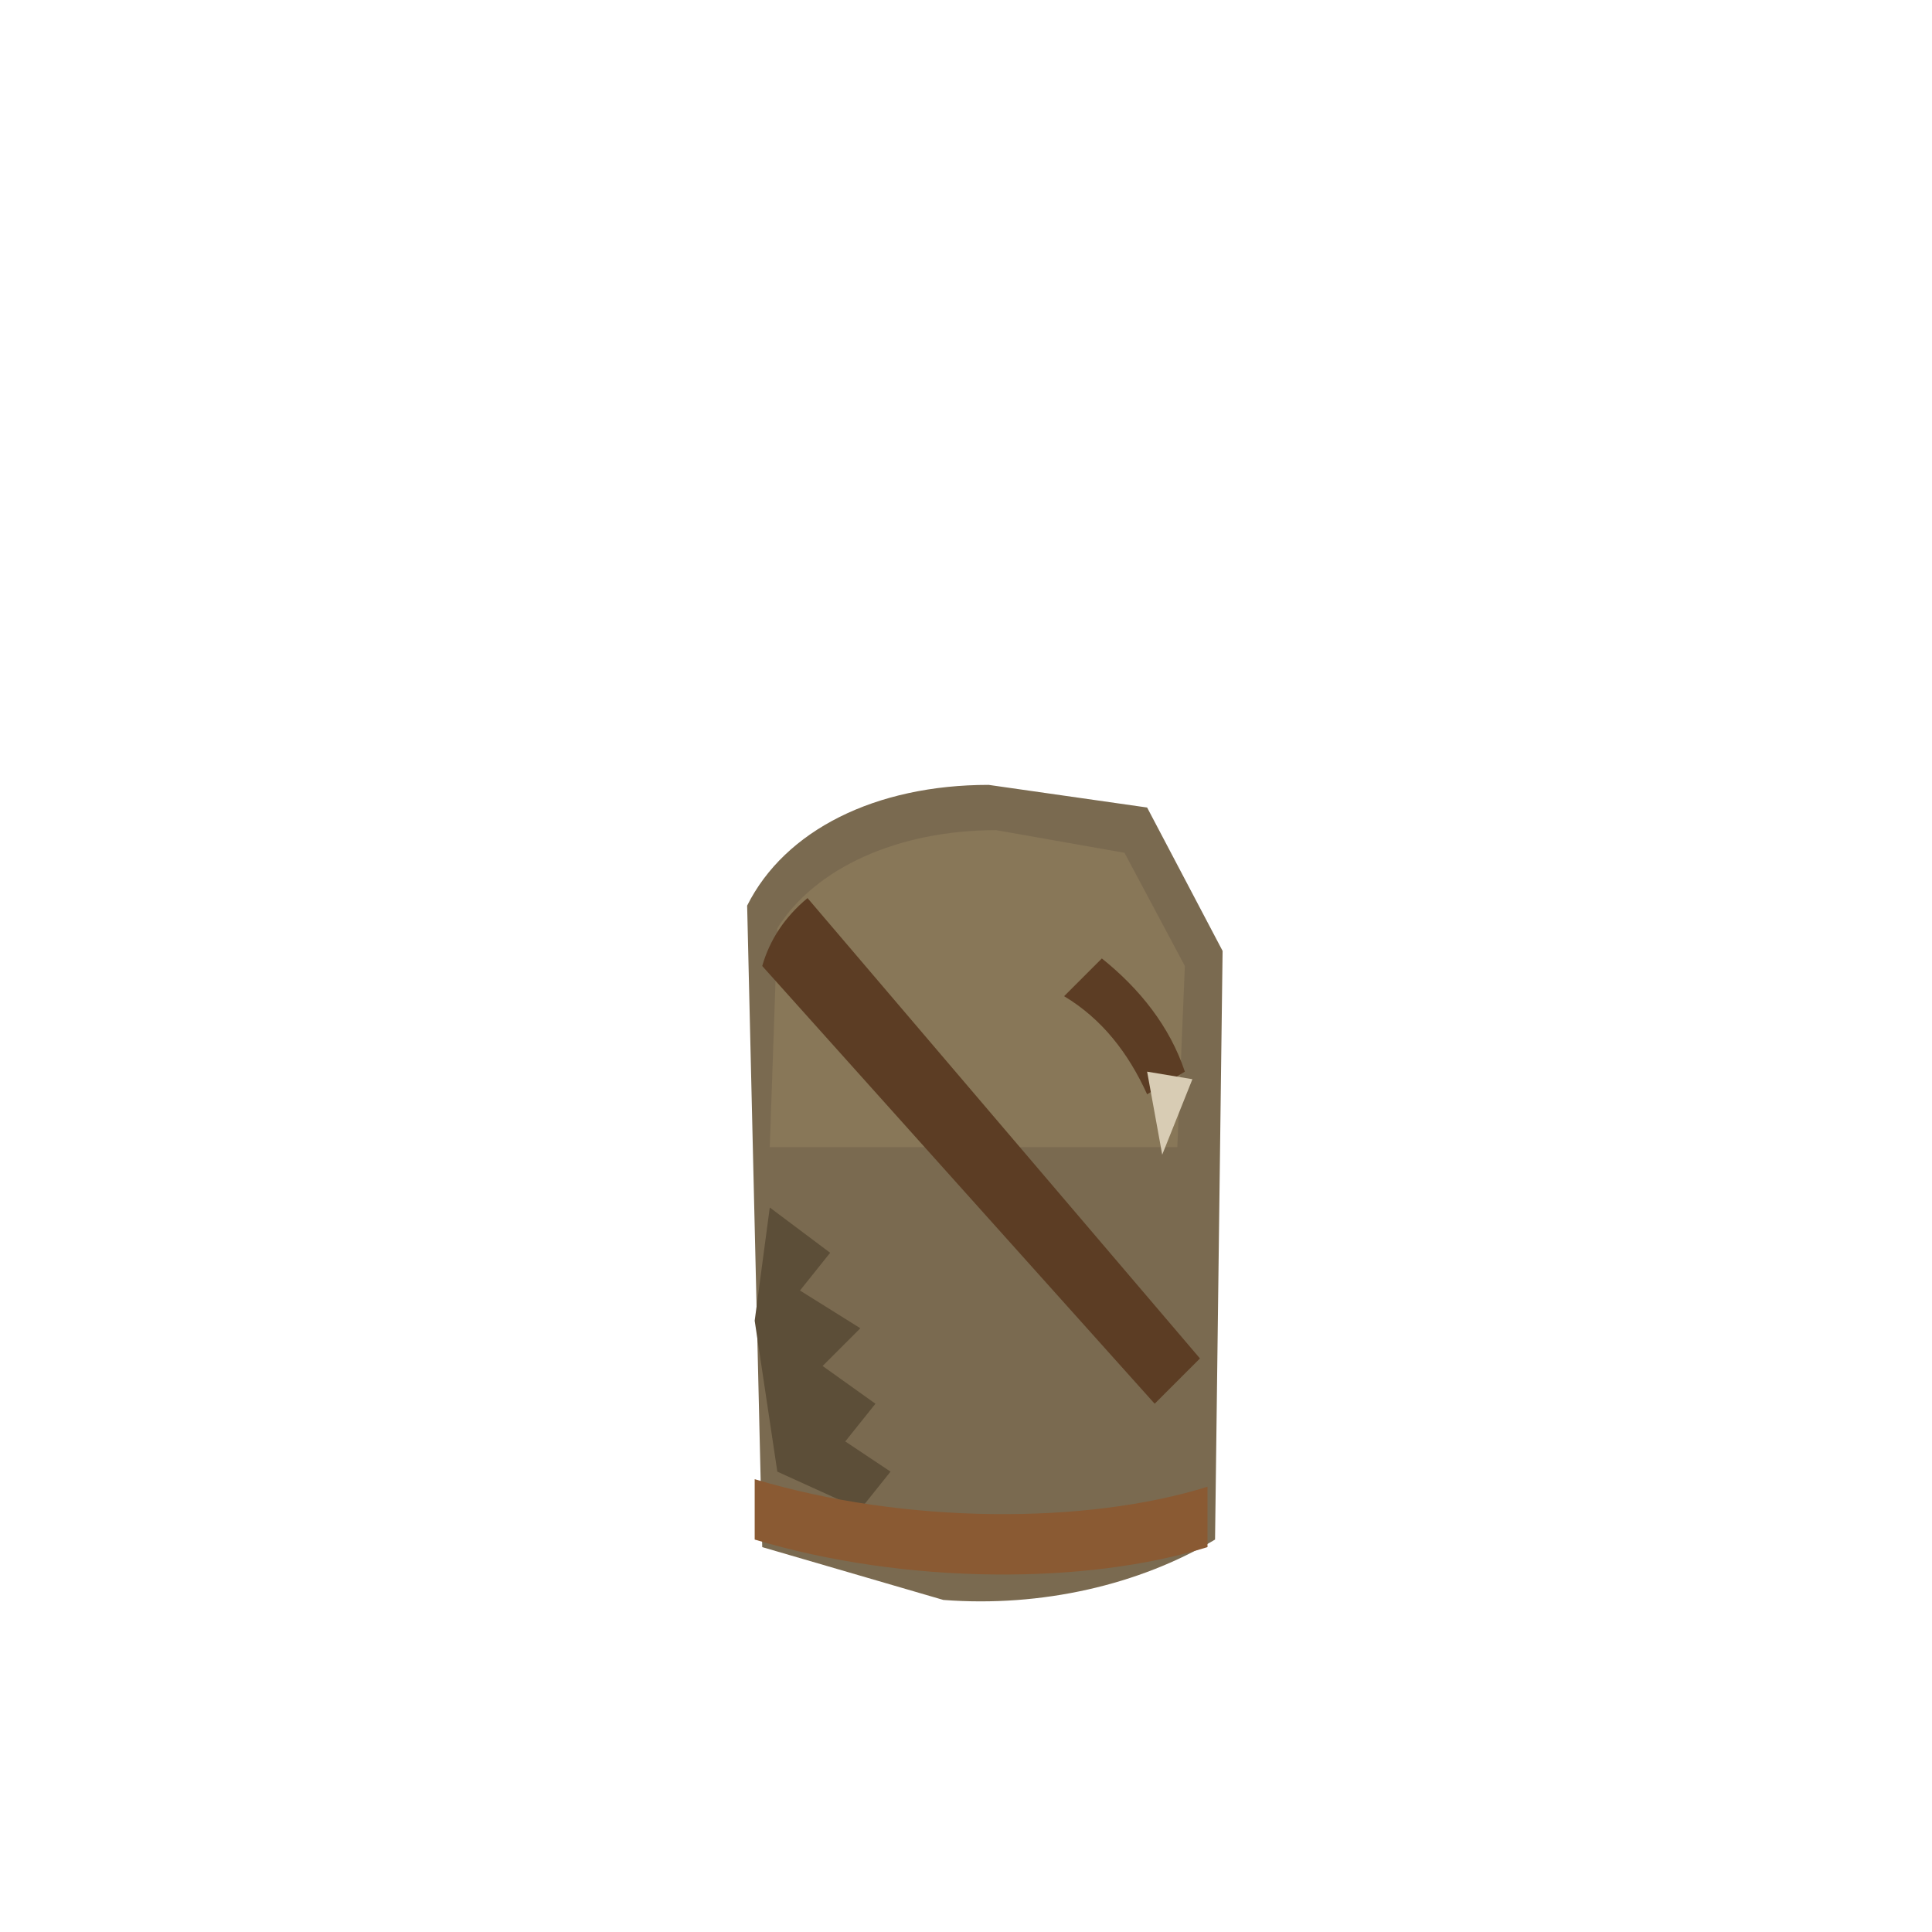
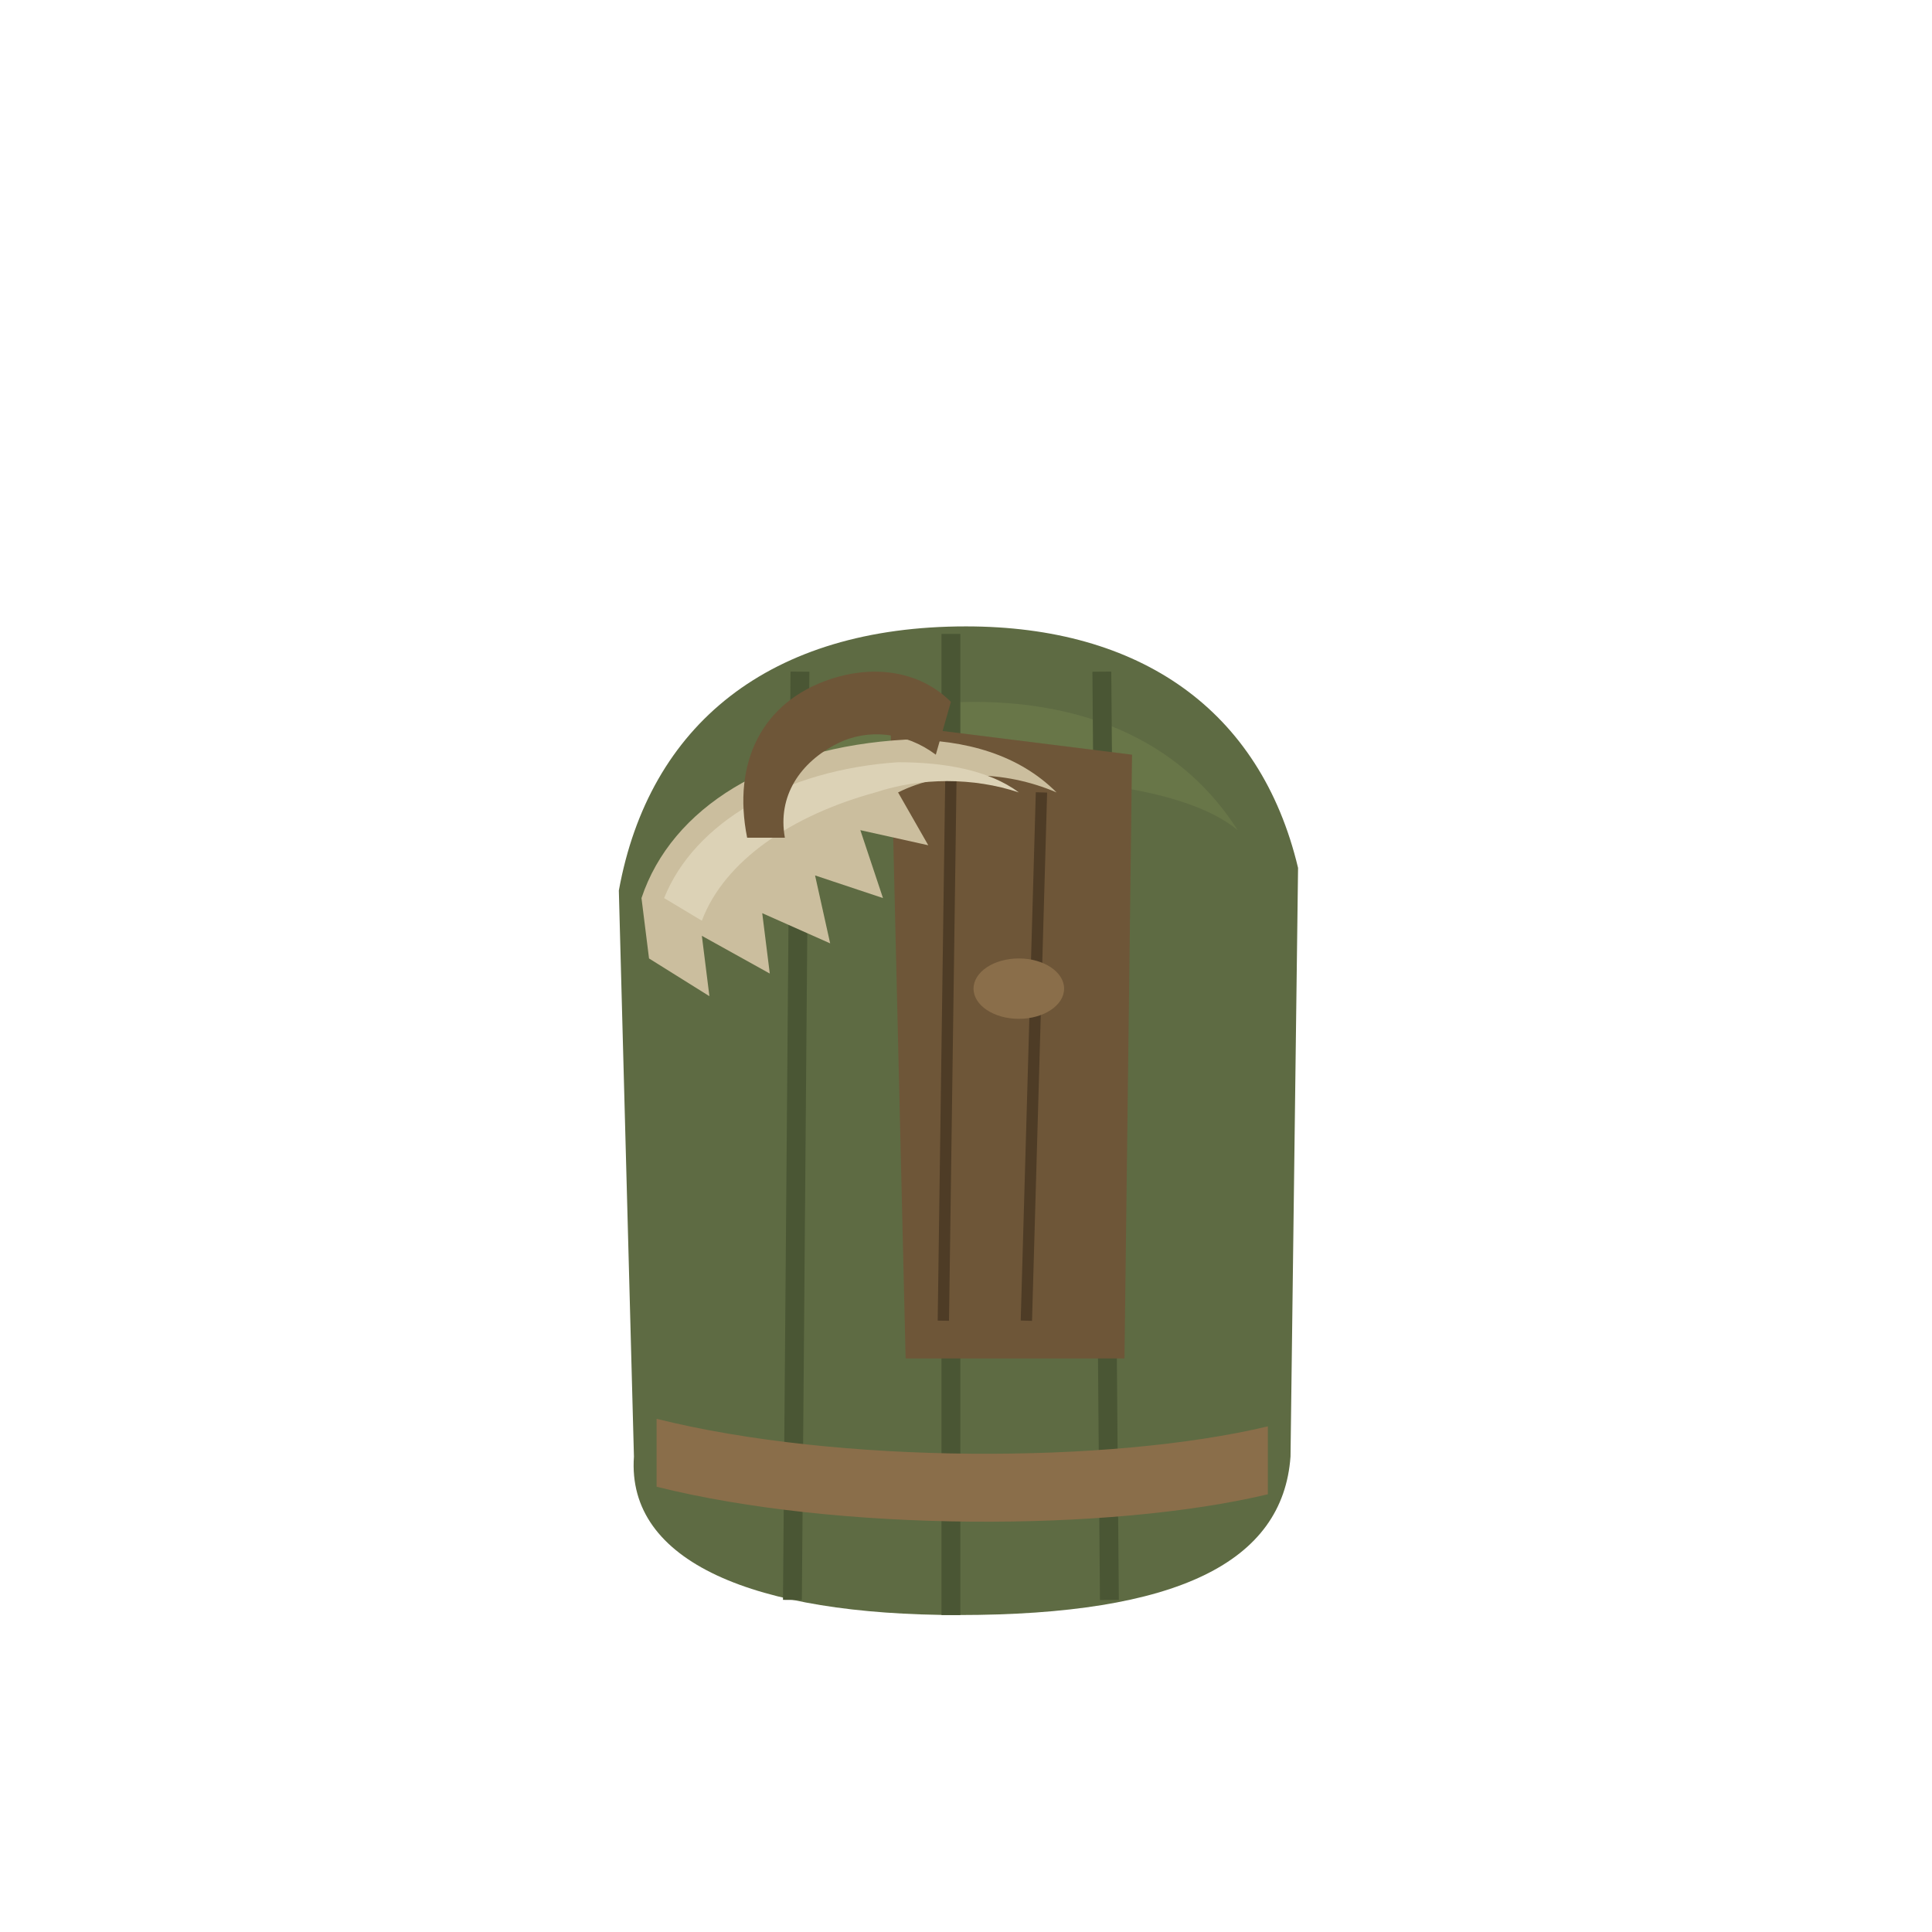
<svg xmlns="http://www.w3.org/2000/svg" viewBox="0 0 512 512" width="512" height="512">
-   <path d="M198 240 C208 220 232 208 262 208 L304 214 L324 252 L322 408 C302 420 276 426 250 424 L202 410 Z" fill="#7A6A50" />
-   <path d="M206 246 C216 230 238 220 264 220 L298 226 L314 256 L312 304 L204 304 Z" fill="#968360" opacity="0.5" />
-   <path d="M204 320 L220 332 L212 342 L228 352 L218 362 L232 372 L224 382 L236 390 L228 400 L206 390 L200 350 Z" fill="#5C4E38" />
-   <path d="M214 238 L318 360 L306 372 L202 256 C204 249 208 243 214 238 Z" fill="#5C3D24" />
-   <path d="M292 254 C302 262 310 272 314 284 L304 290 C299 279 292 270 282 264 Z" fill="#5C3D24" />
-   <path d="M304 284 L308 306 L316 286 Z" fill="#D8CCB4" />
-   <path d="M200 392 C240 404 288 404 320 394 L320 410 C288 420 240 420 200 408 Z" fill="#8A5A33" />
+   <path d="M164 236 C172 192 204 166 256 166 C302 166 334 188 344 230 L342 386 C340 414 312 428 254 428 C200 428 166 414 168 386 Z" fill="#5E6B43" />
+   <path d="M182 240 C192 206 220 186 258 186 C290 186 314 198 328 220 C304 200 216 202 194 232 C188 236 184 238 182 240 Z" fill="#74824E" opacity="0.45" />
+   <path d="M212 178 L210 424 M252 168 L252 428 M292 178 L294 424" stroke="#4A5634" stroke-width="5" fill="none" />
+   <path d="M236 192 L300 200 L298 360 L240 360 Z" fill="#6E5638" />
+   <path d="M252 206 L250 350 M276 210 L272 350" stroke="#4E3C26" stroke-width="3" fill="none" />
+   <ellipse cx="270" cy="262" rx="12" ry="8" fill="#8A6E4A" />
+   <path d="M170 238 C178 214 204 198 240 196 C256 196 270 200 280 210 C266 204 250 204 238 210 L246 224 L228 220 L234 238 L216 232 L220 250 L202 242 L204 258 L186 248 L188 264 L172 254 Z" fill="#CBBE9E" />
+   <path d="M176 238 C184 218 208 204 238 202 C250 202 262 204 270 210 C258 206 244 206 232 210 C210 216 192 228 186 244 Z" fill="#DCD2B6" />
+   <path d="M198 222 C194 202 202 186 220 180 C232 176 244 178 252 186 L248 200 C240 194 230 193 222 197 C212 202 206 211 208 222 Z" fill="#6E5638" />
+   <path d="M174 376 C222 388 294 388 336 378 L336 396 C294 406 222 406 174 394 Z" fill="#8A6E4A" />
</svg>
